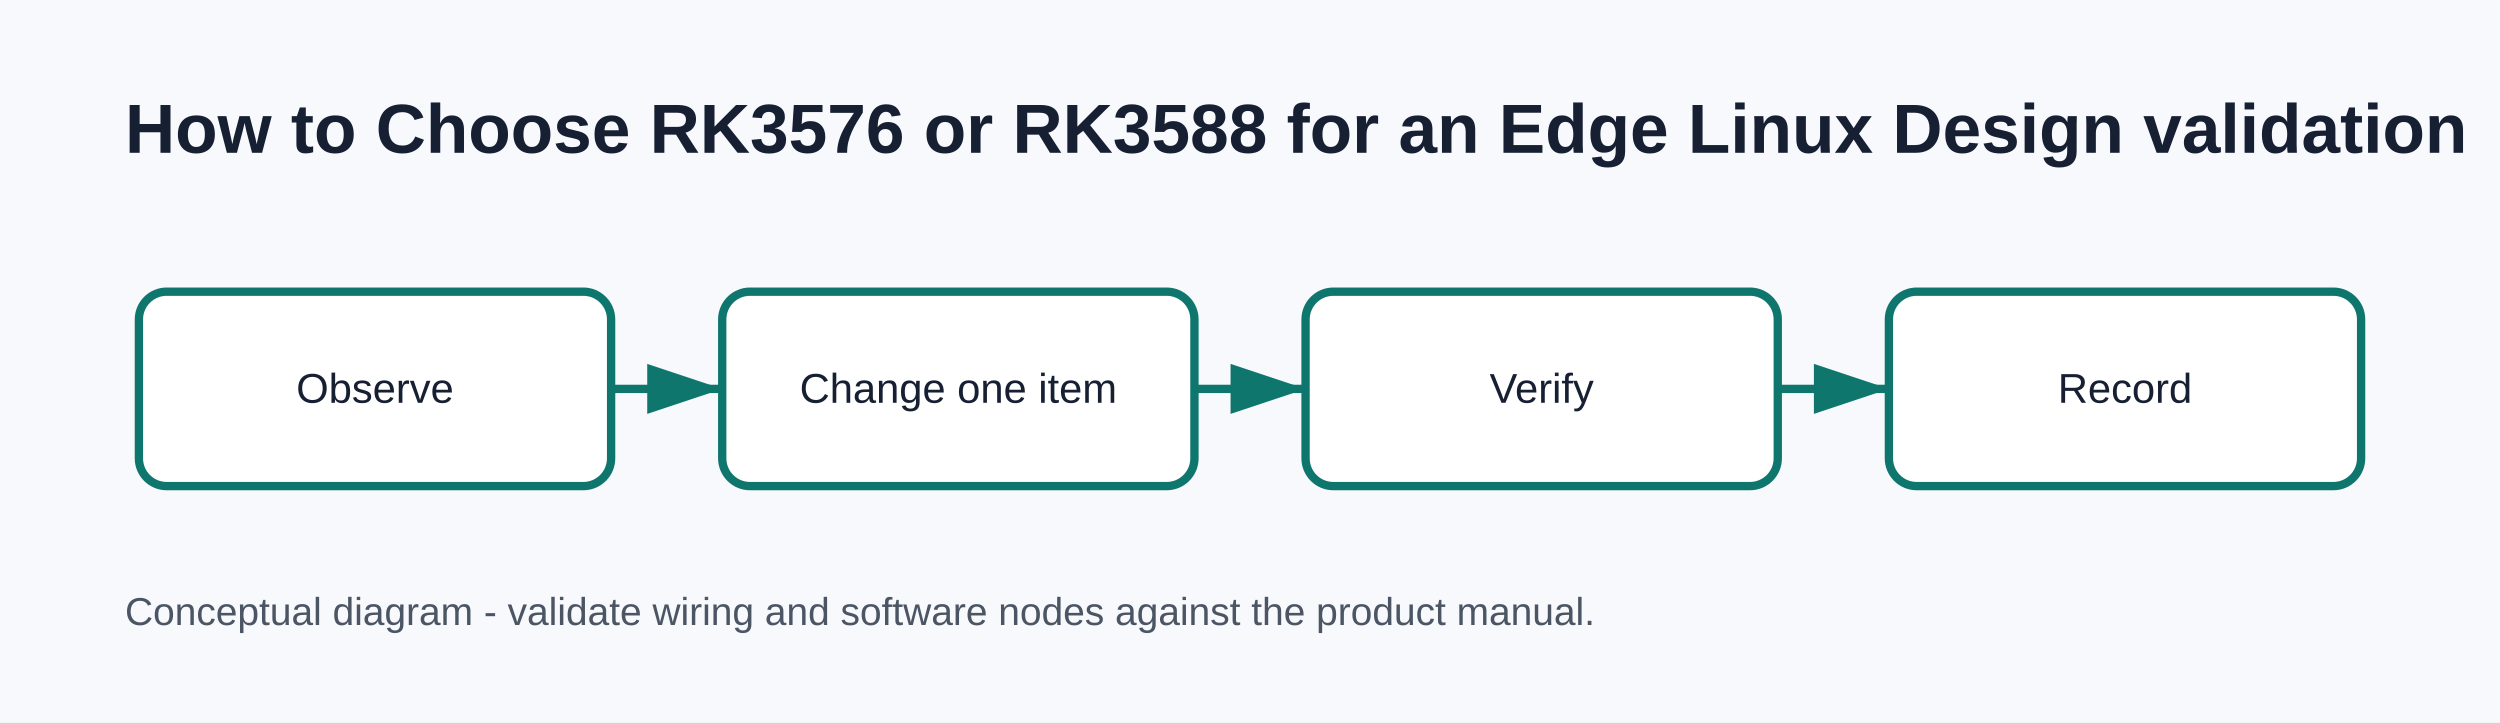
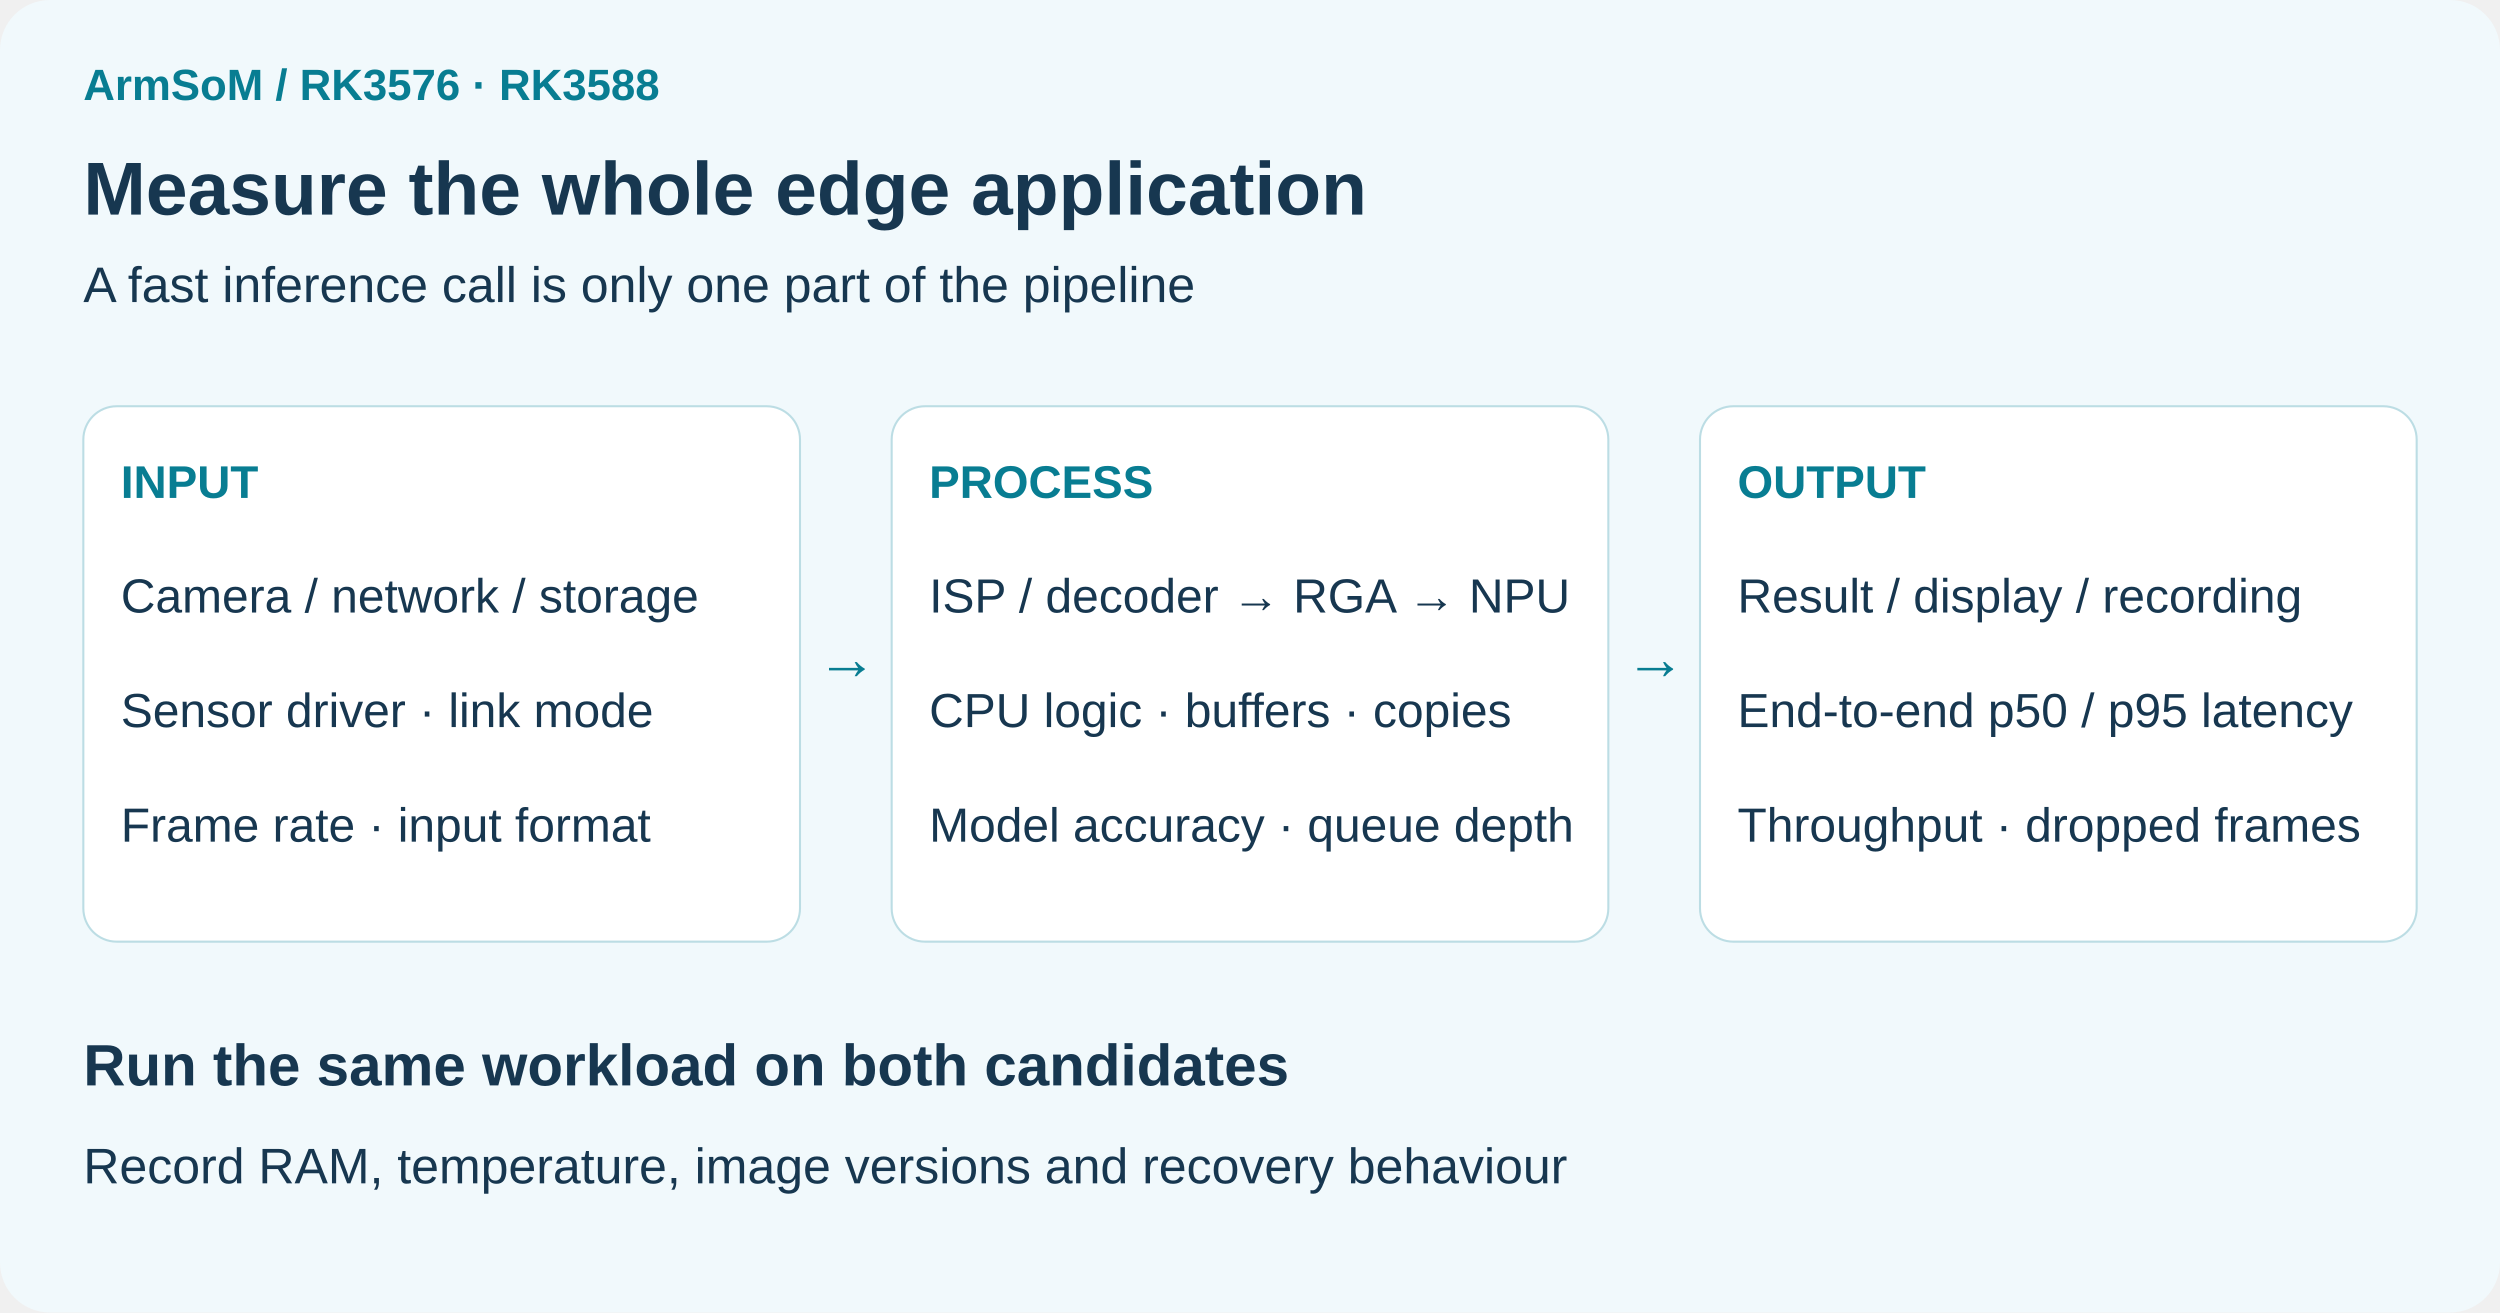
- <svg xmlns="http://www.w3.org/2000/svg" width="900" height="260" viewBox="0 0 900 260" role="img" aria-labelledby="t d">
-   <defs>
-     <marker id="a" markerWidth="10" markerHeight="10" refX="9" refY="3" orient="auto">
-       <path d="M0,0 L0,6 L9,3 z" fill="#0f766e" />
-     </marker>
-   </defs>
-   <rect width="900" height="260" fill="#f7f9fc" />
-   <text x="45" y="55" font-family="Arial" font-weight="bold" font-size="25" fill="#172033">How to Choose RK3576 or RK3588 for an Edge Linux Design validation</text>
-   <rect x="50" y="105" width="170" height="70" rx="10" fill="#fff" stroke="#0f766e" stroke-width="3" />
-   <text x="135" y="145" text-anchor="middle" font-family="Arial" font-size="15" fill="#172033">Observe</text>
-   <rect x="260" y="105" width="170" height="70" rx="10" fill="#fff" stroke="#0f766e" stroke-width="3" />
-   <text x="345" y="145" text-anchor="middle" font-family="Arial" font-size="15" fill="#172033">Change one item</text>
-   <rect x="470" y="105" width="170" height="70" rx="10" fill="#fff" stroke="#0f766e" stroke-width="3" />
-   <text x="555" y="145" text-anchor="middle" font-family="Arial" font-size="15" fill="#172033">Verify</text>
-   <rect x="680" y="105" width="170" height="70" rx="10" fill="#fff" stroke="#0f766e" stroke-width="3" />
-   <text x="765" y="145" text-anchor="middle" font-family="Arial" font-size="15" fill="#172033">Record</text>
-   <path d="M 220 140 H 260" stroke="#0f766e" stroke-width="3" marker-end="url(#a)" />
-   <path d="M 430 140 H 470" stroke="#0f766e" stroke-width="3" marker-end="url(#a)" />
-   <path d="M 640 140 H 680" stroke="#0f766e" stroke-width="3" marker-end="url(#a)" />
-   <text x="45" y="225" font-family="Arial" font-size="14" fill="#4b5563">Conceptual diagram - validate wiring and software nodes against the product manual.</text>
+ <svg xmlns="http://www.w3.org/2000/svg" width="1200" height="630" viewBox="0 0 1200 630" role="img" aria-labelledby="t d">
+   <rect width="1200" height="630" rx="24" fill="#f1f9fc" />
+   <g font-family="Arial, Microsoft YaHei, sans-serif">
+     <text x="40" y="48" font-size="21" fill="#087d92" font-weight="700">ArmSoM  /  RK3576 · RK3588</text>
+     <text x="40" y="103" font-size="36" fill="#173750" font-weight="700">Measure the whole edge application</text>
+     <text x="40" y="145" font-size="24" fill="#173750" font-weight="400">A fast inference call is only one part of the pipeline</text>
+     <rect x="40" y="195" width="344" height="257" rx="16" fill="white" stroke="#bcdde4" />
+     <text x="58" y="239" font-size="22" fill="#087d92" font-weight="700">INPUT</text>
+     <text x="58" y="294" font-size="23" fill="#173750" font-weight="400">Camera / network / storage</text>
+     <text x="58" y="349" font-size="23" fill="#173750" font-weight="400">Sensor driver · link mode</text>
+     <text x="58" y="404" font-size="23" fill="#173750" font-weight="400">Frame rate · input format</text>
+     <text x="392" y="326" font-size="29" fill="#087d92" font-weight="400">→</text>
+     <rect x="428" y="195" width="344" height="257" rx="16" fill="white" stroke="#bcdde4" />
+     <text x="446" y="239" font-size="22" fill="#087d92" font-weight="700">PROCESS</text>
+     <text x="446" y="294" font-size="23" fill="#173750" font-weight="400">ISP / decoder → RGA → NPU</text>
+     <text x="446" y="349" font-size="23" fill="#173750" font-weight="400">CPU logic · buffers · copies</text>
+     <text x="446" y="404" font-size="23" fill="#173750" font-weight="400">Model accuracy · queue depth</text>
+     <text x="780" y="326" font-size="29" fill="#087d92" font-weight="400">→</text>
+     <rect x="816" y="195" width="344" height="257" rx="16" fill="white" stroke="#bcdde4" />
+     <text x="834" y="239" font-size="22" fill="#087d92" font-weight="700">OUTPUT</text>
+     <text x="834" y="294" font-size="23" fill="#173750" font-weight="400">Result / display / recording</text>
+     <text x="834" y="349" font-size="23" fill="#173750" font-weight="400">End-to-end p50 / p95 latency</text>
+     <text x="834" y="404" font-size="23" fill="#173750" font-weight="400">Throughput · dropped frames</text>
+     <text x="40" y="521" font-size="28" fill="#173750" font-weight="700">Run the same workload on both candidates</text>
+     <text x="40" y="568" font-size="24" fill="#173750" font-weight="400">Record RAM, temperature, image versions and recovery behaviour</text>
+   </g>
</svg>
